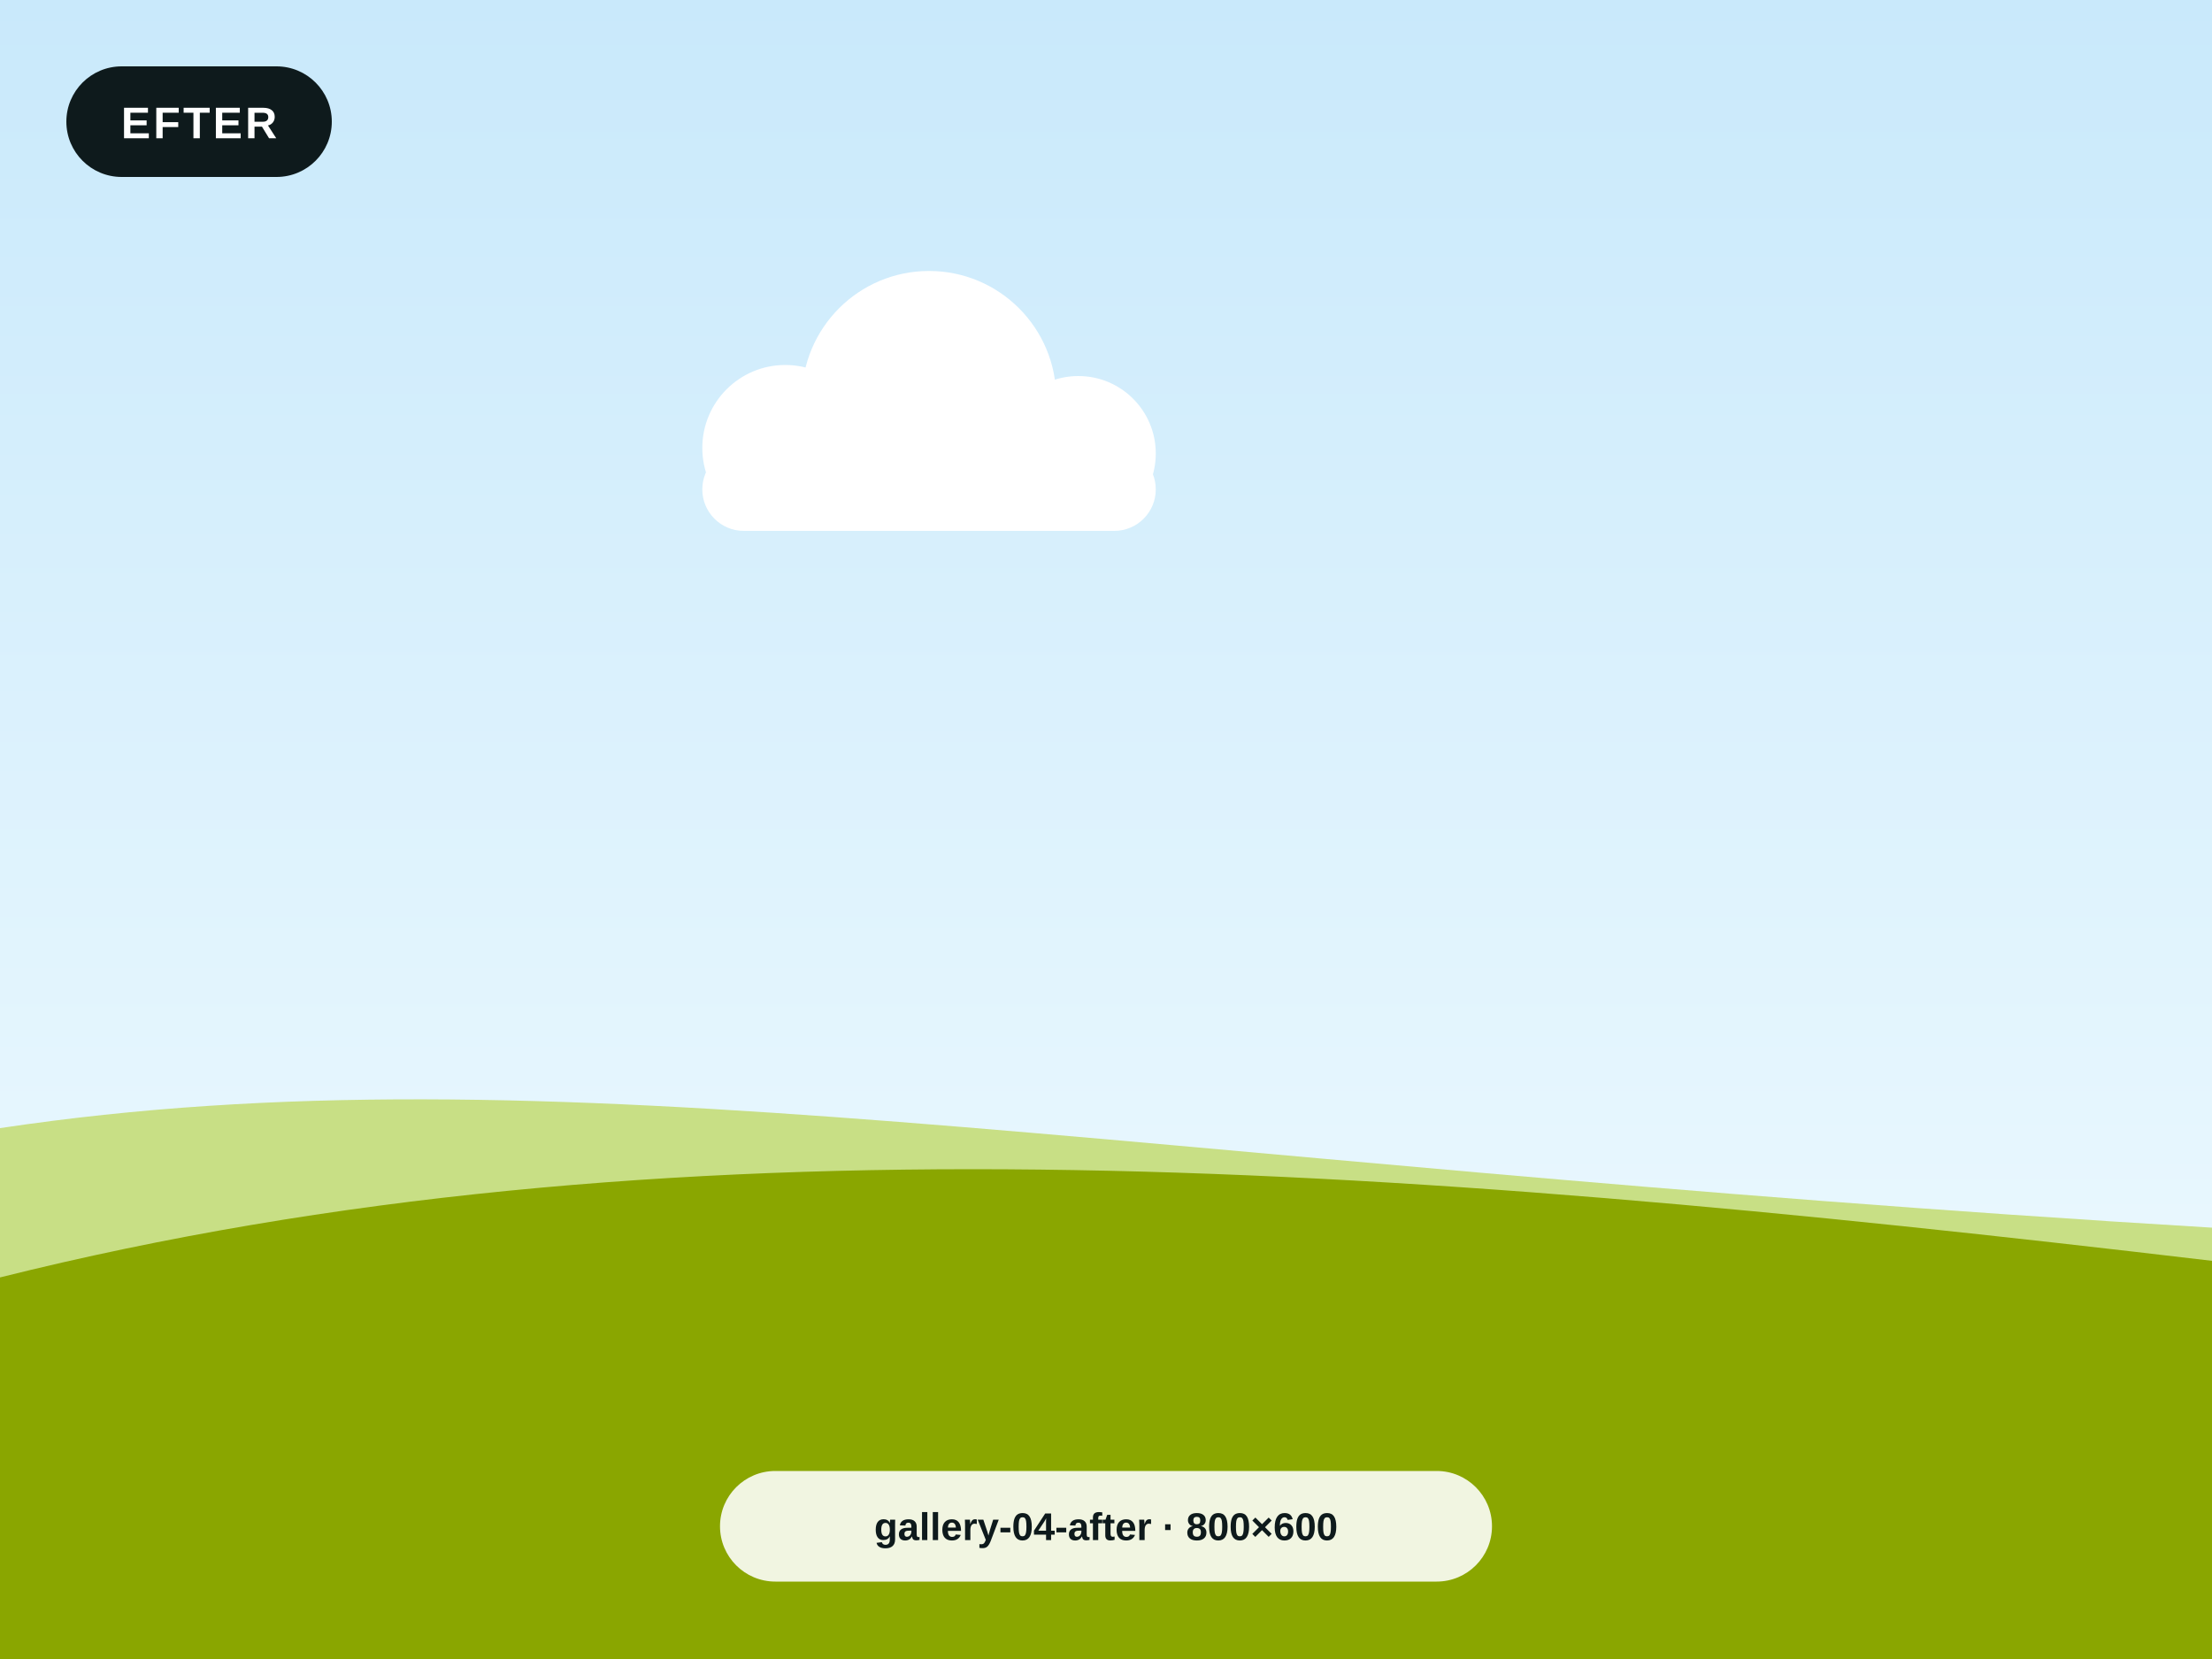
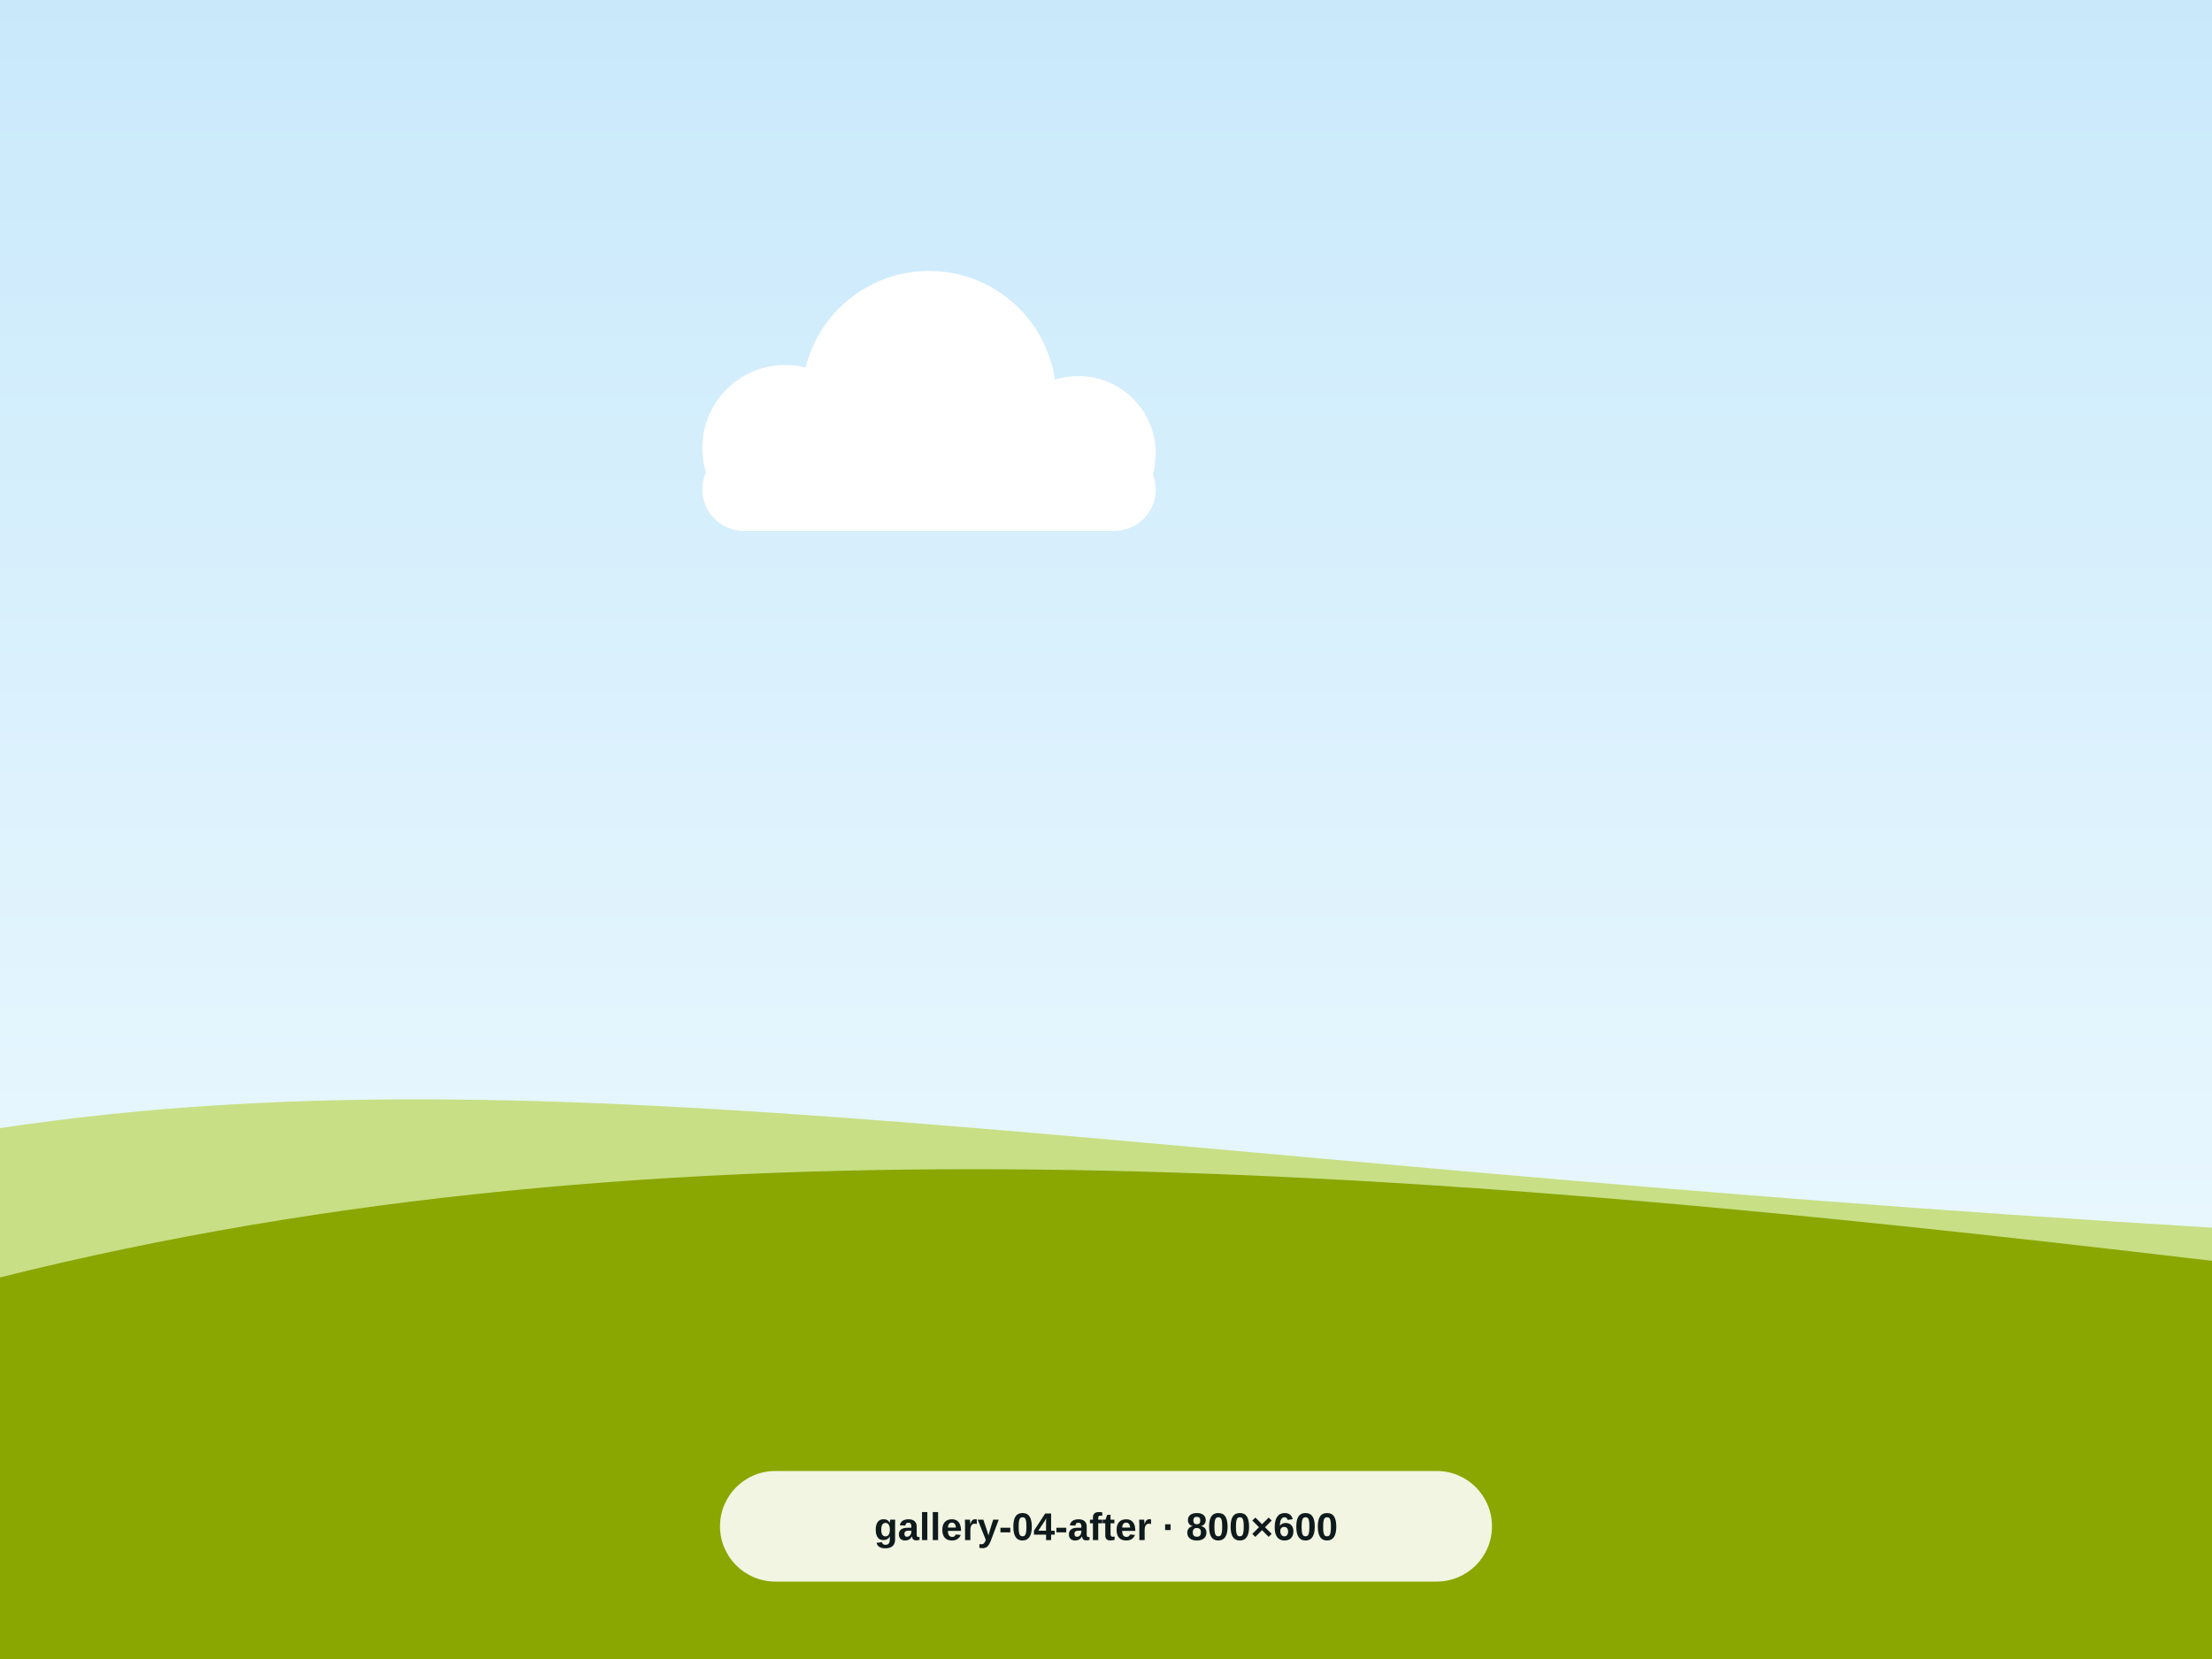
<svg xmlns="http://www.w3.org/2000/svg" viewBox="0 0 800 600" width="800" height="600" preserveAspectRatio="xMidYMid slice">
  <defs>
    <linearGradient id="sky" x1="0" y1="0" x2="0" y2="1">
      <stop offset="0" stop-color="#C9E9FB" />
      <stop offset="1" stop-color="#F3FCFF" />
    </linearGradient>
  </defs>
  <rect width="800" height="600" fill="url(#sky)" />
  <g fill="#FFFFFF">
    <circle cx="336" cy="144" r="46" />
    <circle cx="284" cy="162" r="30" />
    <circle cx="390" cy="164" r="28" />
    <rect x="254" y="162" width="164" height="30" rx="15" />
  </g>
  <path d="M0 408 C 200 378, 400 420, 800 444 L 800 600 L 0 600 Z" fill="#C8DF85" />
  <path d="M0 462 C 240 402, 496 420, 800 456 L 800 600 L 0 600 Z" fill="#8AA600" />
-   <g transform="translate(24 24)">
-     <rect width="96" height="40" rx="20" fill="#0E1A1C" />
-     <text x="48" y="26" text-anchor="middle" font-family="Figtree, Arial, sans-serif" font-size="16" font-weight="700" fill="#fff" letter-spacing="1">EFTER</text>
-   </g>
  <g transform="translate(260.4 532)">
    <rect width="279.2" height="40" rx="20" fill="#FFFFFF" fill-opacity="0.88" />
    <text x="139.6" y="25" text-anchor="middle" font-family="Figtree, Arial, sans-serif" font-size="14" font-weight="600" fill="#0E1A1C">gallery-04-after · 800×600</text>
  </g>
</svg>
